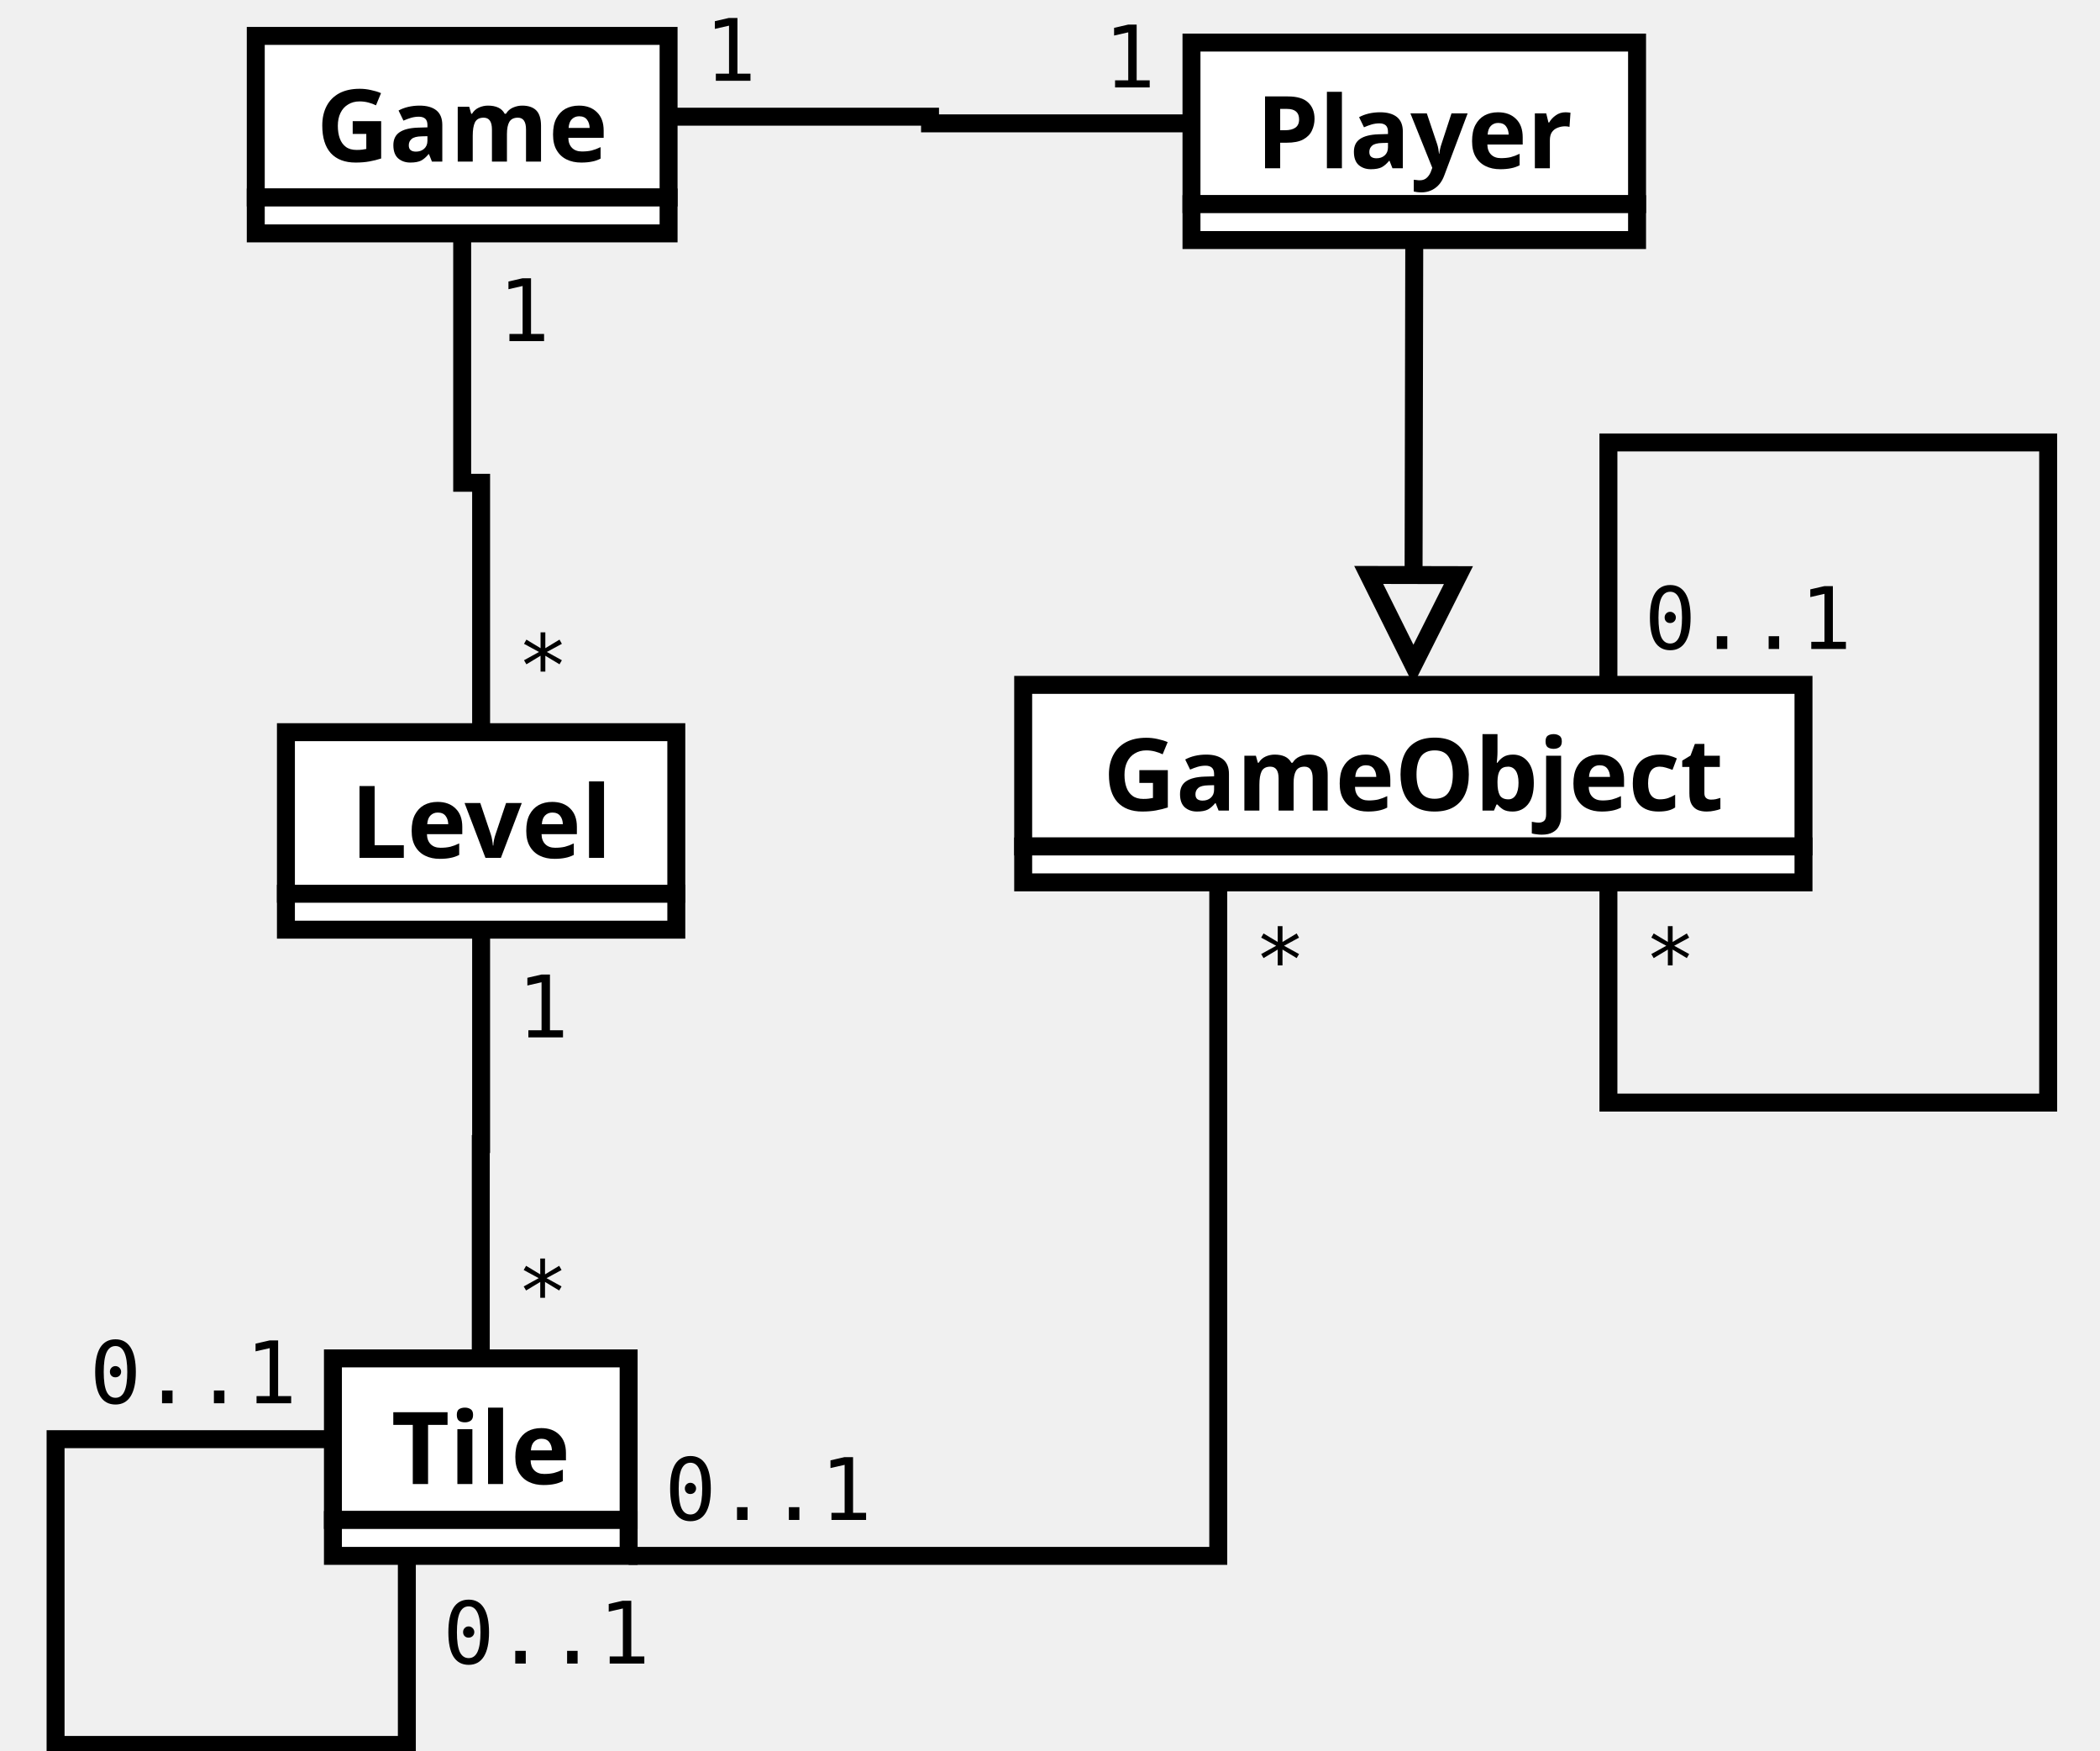
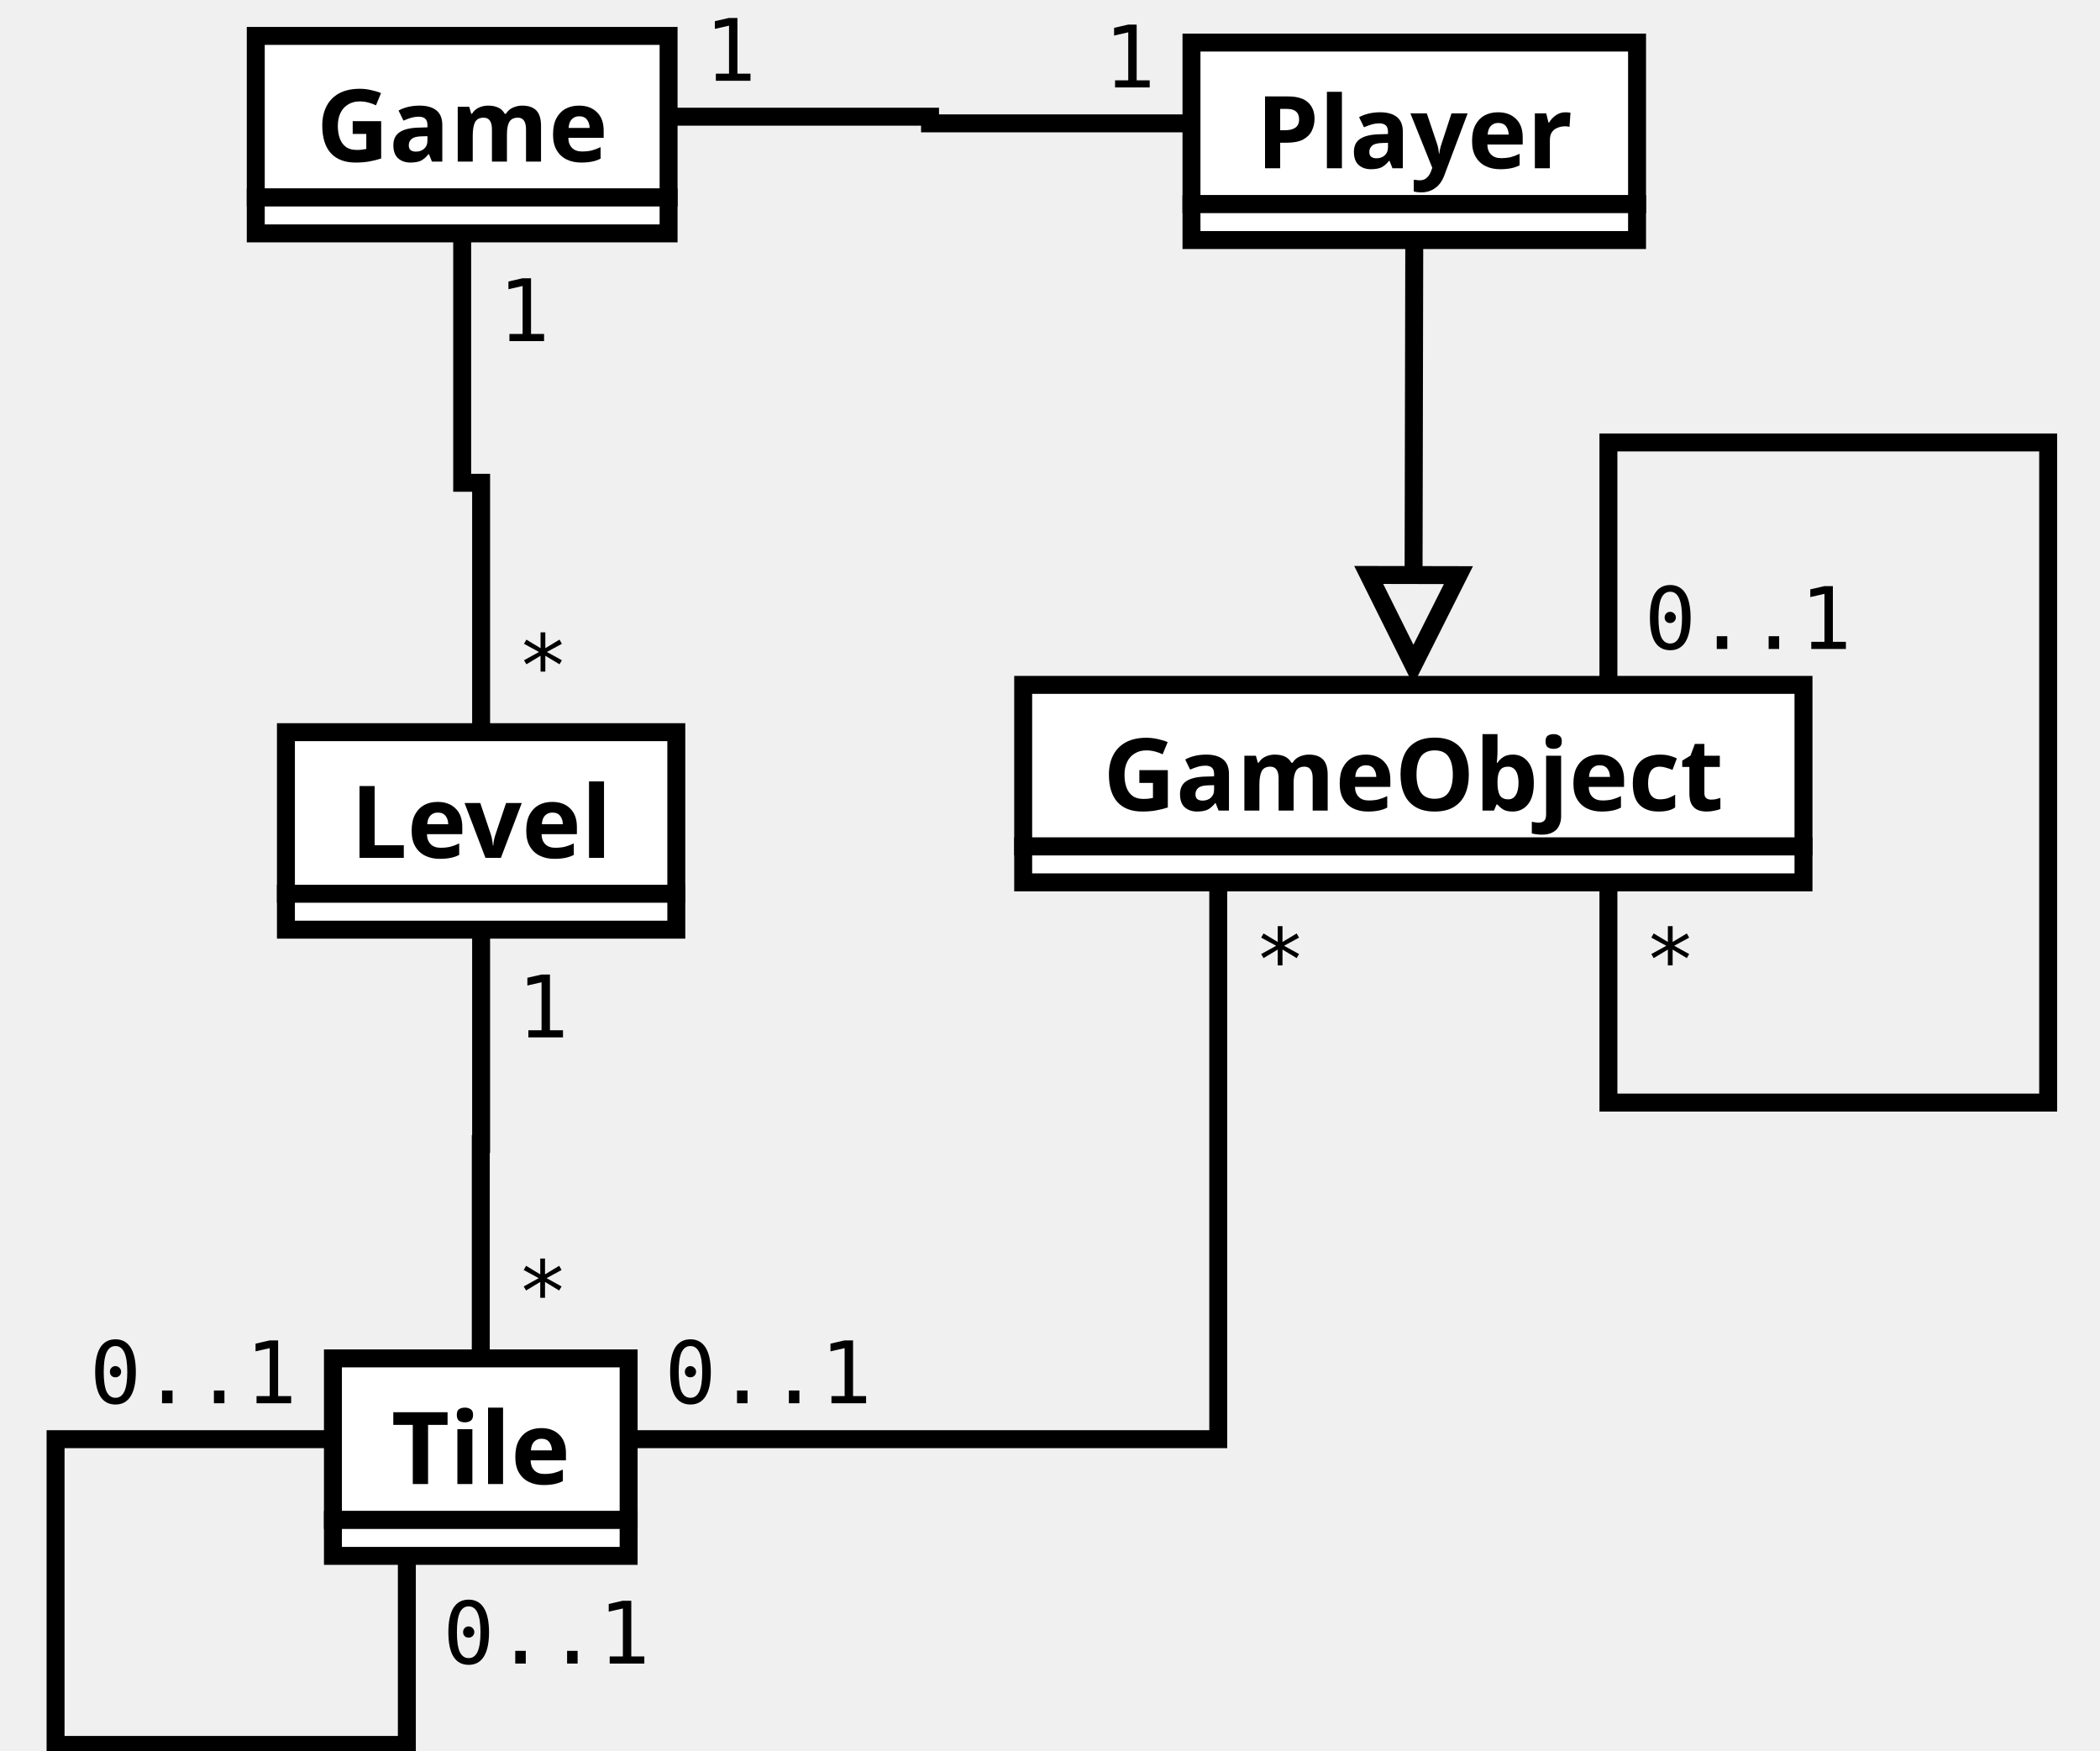
<svg xmlns="http://www.w3.org/2000/svg" width="12cm" height="10cm" viewBox="316 181 223 195">
  <g>
    <rect style="fill: #ffffff" x="339" y="185" width="46" height="18" />
    <rect style="fill: none; fill-opacity:0; stroke-width: 2; stroke: #000000" x="339" y="185" width="46" height="18" />
    <text font-size="11.2" style="fill: #000000;text-anchor:middle;font-family:sans-serif;font-style:normal;font-weight:700" x="362" y="199">Game</text>
    <rect style="fill: #ffffff" x="339" y="203" width="46" height="4" />
    <rect style="fill: none; fill-opacity:0; stroke-width: 2; stroke: #000000" x="339" y="203" width="46" height="4" />
  </g>
  <g>
    <rect style="fill: #ffffff" x="424.511" y="257.296" width="86.95" height="18" />
    <rect style="fill: none; fill-opacity:0; stroke-width: 2; stroke: #000000" x="424.511" y="257.296" width="86.95" height="18" />
    <text font-size="11.2" style="fill: #000000;text-anchor:middle;font-family:sans-serif;font-style:normal;font-weight:700" x="467.986" y="271.296">GameObject</text>
    <rect style="fill: #ffffff" x="424.511" y="275.296" width="86.95" height="4" />
    <rect style="fill: none; fill-opacity:0; stroke-width: 2; stroke: #000000" x="424.511" y="275.296" width="86.95" height="4" />
  </g>
  <g>
    <rect style="fill: #ffffff" x="342.36" y="262.565" width="43.5" height="18" />
    <rect style="fill: none; fill-opacity:0; stroke-width: 2; stroke: #000000" x="342.36" y="262.565" width="43.5" height="18" />
    <text font-size="11.2" style="fill: #000000;text-anchor:middle;font-family:sans-serif;font-style:normal;font-weight:700" x="364.11" y="276.565">Level</text>
    <rect style="fill: #ffffff" x="342.36" y="280.565" width="43.5" height="4" />
    <rect style="fill: none; fill-opacity:0; stroke-width: 2; stroke: #000000" x="342.36" y="280.565" width="43.5" height="4" />
  </g>
  <g>
    <rect style="fill: #ffffff" x="347.598" y="332.326" width="32.95" height="18" />
    <rect style="fill: none; fill-opacity:0; stroke-width: 2; stroke: #000000" x="347.598" y="332.326" width="32.95" height="18" />
    <text font-size="11.2" style="fill: #000000;text-anchor:middle;font-family:sans-serif;font-style:normal;font-weight:700" x="364.073" y="346.326">Tile</text>
    <rect style="fill: #ffffff" x="347.598" y="350.326" width="32.95" height="4" />
    <rect style="fill: none; fill-opacity:0; stroke-width: 2; stroke: #000000" x="347.598" y="350.326" width="32.95" height="4" />
  </g>
  <g>
    <polyline style="fill: none; fill-opacity:0; stroke-width: 2; stroke: #000000" points="362,207 362,234.782 364.11,234.782 364.11,262.565 " />
    <text font-size="9.6" style="fill: #000000;text-anchor:start;font-family:monospace;font-style:normal;font-weight:normal" x="366" y="219">1</text>
    <text font-size="9.6" style="fill: #000000;text-anchor:start;font-family:monospace;font-style:normal;font-weight:normal" x="368.11" y="258.565">*</text>
  </g>
  <g>
    <polyline style="fill: none; fill-opacity:0; stroke-width: 2; stroke: #000000" points="364.11,284.565 364.11,308.445 364.073,308.445 364.073,332.326 " />
    <text font-size="9.6" style="fill: #000000;text-anchor:start;font-family:monospace;font-style:normal;font-weight:normal" x="368.11" y="296.565">1</text>
    <text font-size="9.6" style="fill: #000000;text-anchor:start;font-family:monospace;font-style:normal;font-weight:normal" x="368.073" y="328.326">*</text>
  </g>
  <g>
-     <polyline style="fill: none; fill-opacity:0; stroke-width: 2; stroke: #000000" points="380.548,354.326 446.249,354.326 446.249,279.296 " />
-     <text font-size="9.6" style="fill: #000000;text-anchor:start;font-family:monospace;font-style:normal;font-weight:normal" x="384.548" y="350.326">0..1</text>
+     <polyline style="fill: none; fill-opacity:0; stroke-width: 2; stroke: #000000" points="380.548,341.326 446.249,341.326 446.249,279.296 " />
+     <text font-size="9.6" style="fill: #000000;text-anchor:start;font-family:monospace;font-style:normal;font-weight:normal" x="384.548" y="337.326">0..1</text>
    <text font-size="9.6" style="fill: #000000;text-anchor:start;font-family:monospace;font-style:normal;font-weight:normal" x="450.249" y="291.296">*</text>
  </g>
  <g>
    <rect style="fill: #ffffff" x="443.265" y="185.742" width="49.65" height="18" />
    <rect style="fill: none; fill-opacity:0; stroke-width: 2; stroke: #000000" x="443.265" y="185.742" width="49.65" height="18" />
    <text font-size="11.2" style="fill: #000000;text-anchor:middle;font-family:sans-serif;font-style:normal;font-weight:700" x="468.09" y="199.742">Player</text>
    <rect style="fill: #ffffff" x="443.265" y="203.742" width="49.65" height="4" />
    <rect style="fill: none; fill-opacity:0; stroke-width: 2; stroke: #000000" x="443.265" y="203.742" width="49.65" height="4" />
  </g>
  <g>
    <polyline style="fill: none; fill-opacity:0; stroke-width: 2; stroke: #000000" points="385,194 414.132,194 414.132,194.742 443.265,194.742 " />
    <text font-size="9.6" style="fill: #000000;text-anchor:start;font-family:monospace;font-style:normal;font-weight:normal" x="389" y="190">1</text>
    <text font-size="9.6" style="fill: #000000;text-anchor:end;font-family:monospace;font-style:normal;font-weight:normal" x="439.265" y="190.742">1</text>
  </g>
  <g>
    <line style="fill: none; fill-opacity:0; stroke-width: 2; stroke: #000000" x1="468.09" y1="207.742" x2="468.012" y2="245.06" />
    <polygon style="fill: none; fill-opacity:0; stroke-width: 2; stroke: #000000" points="463.012,245.05 467.991,255.06 473.012,245.071 " />
  </g>
  <g>
    <polyline style="fill: none; fill-opacity:0; stroke-width: 2; stroke: #000000" points="489.724,257.296 489.724,230.29 538.724,230.29 538.724,303.829 489.724,303.829 489.724,279.296 " />
    <text font-size="9.6" style="fill: #000000;text-anchor:start;font-family:monospace;font-style:normal;font-weight:normal" x="493.724" y="253.296">0..1</text>
    <text font-size="9.6" style="fill: #000000;text-anchor:start;font-family:monospace;font-style:normal;font-weight:normal" x="493.724" y="291.296">*</text>
  </g>
  <g>
    <polyline style="fill: none; fill-opacity:0; stroke-width: 2; stroke: #000000" points="347.598,341.326 316.693,341.326 316.693,375.387 355.835,375.387 355.835,354.326 " />
    <text font-size="9.6" style="fill: #000000;text-anchor:end;font-family:monospace;font-style:normal;font-weight:normal" x="343.598" y="337.326">0..1</text>
    <text font-size="9.6" style="fill: #000000;text-anchor:start;font-family:monospace;font-style:normal;font-weight:normal" x="359.835" y="366.326">0..1</text>
  </g>
</svg>
